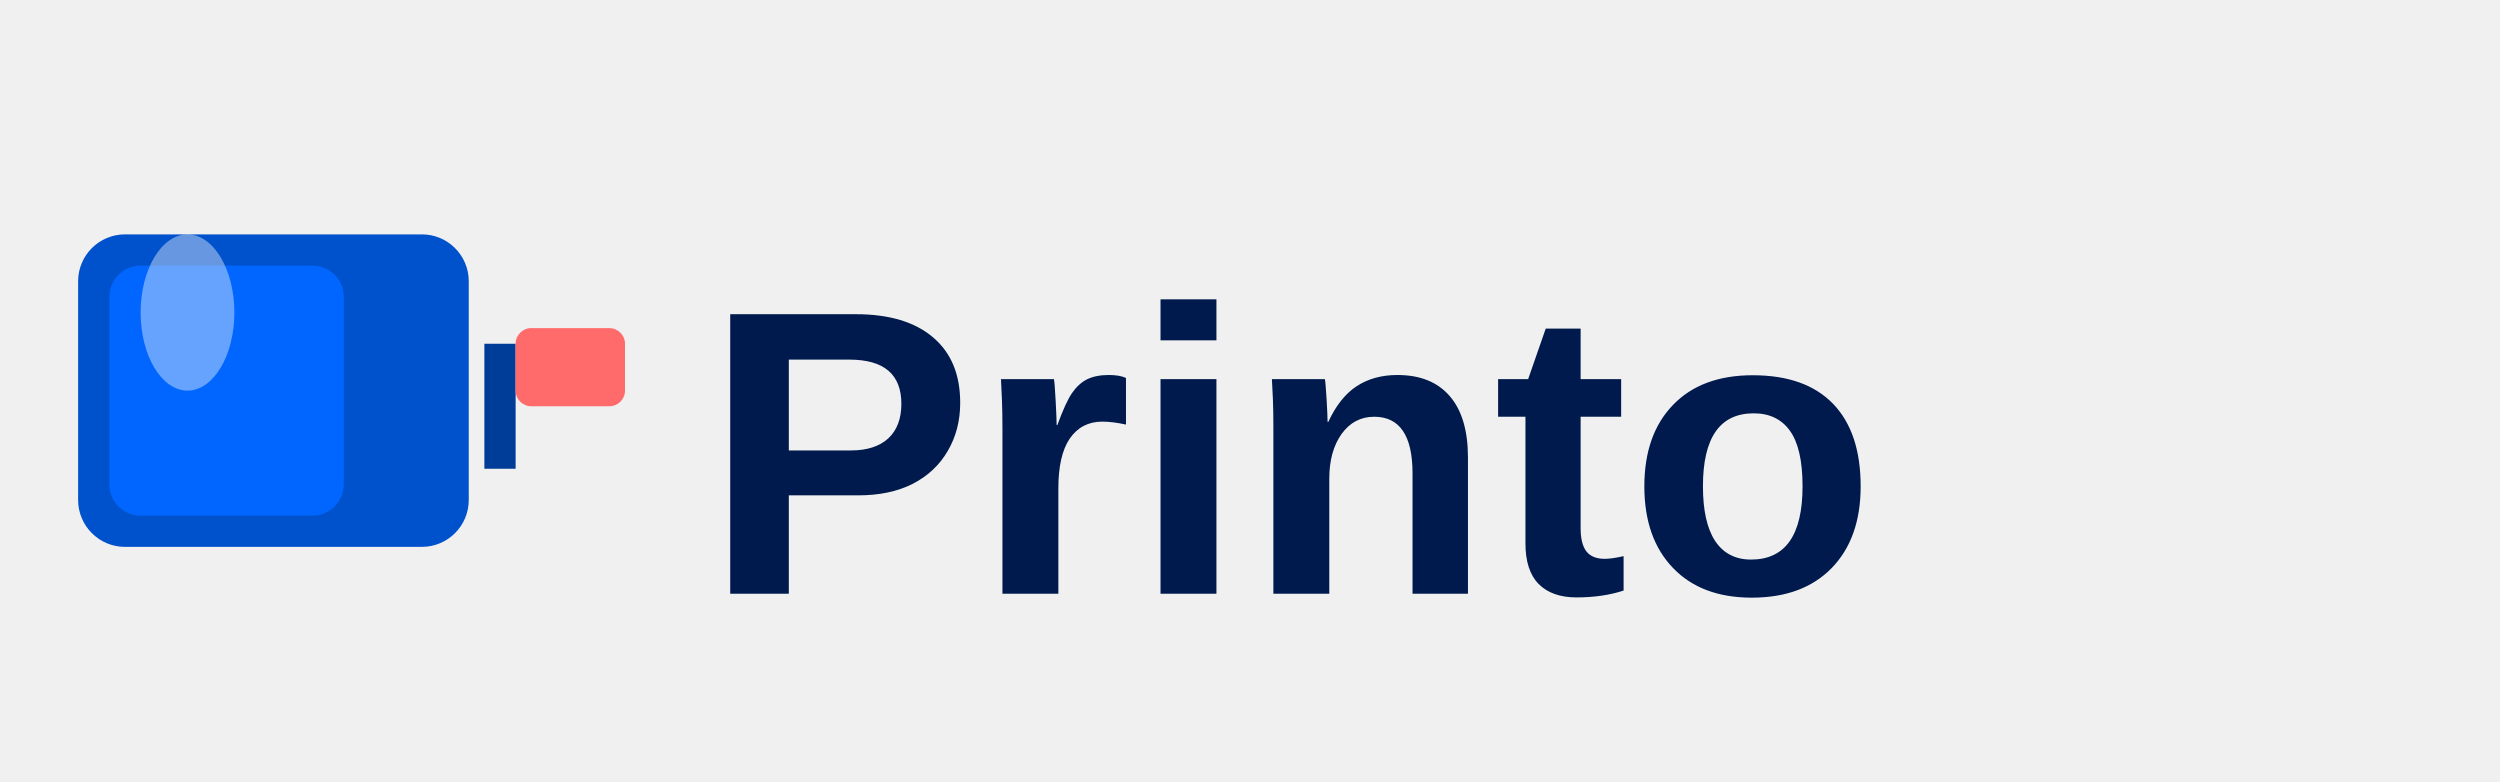
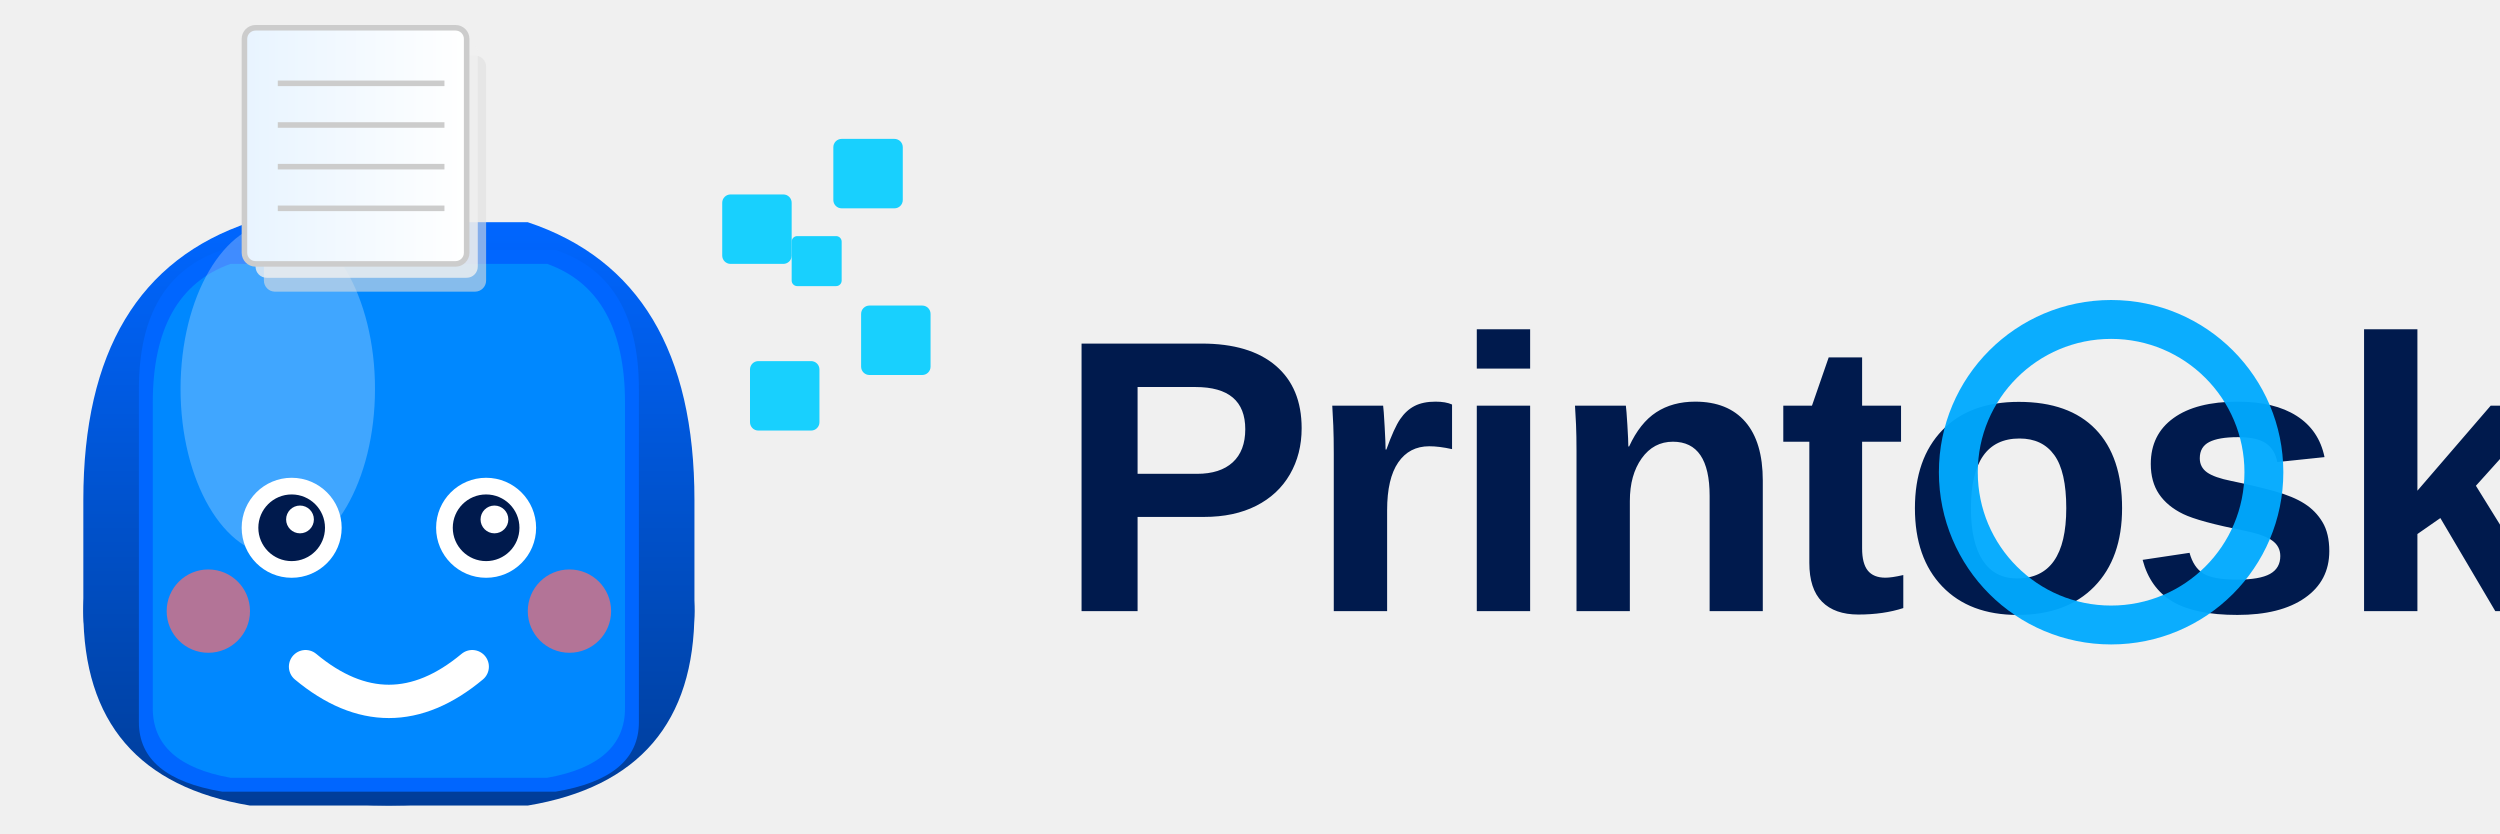
- <svg xmlns="http://www.w3.org/2000/svg" viewBox="0 0 160 50" fill="none">
-   <g id="mailbox">
-     <rect x="5" y="15" width="25" height="20" rx="3" fill="#0052CC" />
-     <rect x="7" y="17" width="15" height="16" rx="2" fill="#0066FF" />
-     <ellipse cx="12" cy="20" rx="3" ry="5" fill="white" opacity="0.4" />
-     <rect x="31" y="22" width="2" height="8" fill="#003D99" />
-     <rect x="33" y="21" width="7" height="5" fill="#FF6B6B" rx="1" />
+ <svg xmlns="http://www.w3.org/2000/svg" viewBox="0 0 900 300" fill="none">
+   <defs>
+     <linearGradient id="mailboxGradient" x1="0%" y1="0%" x2="0%" y2="100%">
+       <stop offset="0%" style="stop-color:#0066FF;stop-opacity:1" />
+       <stop offset="100%" style="stop-color:#003D99;stop-opacity:1" />
+     </linearGradient>
+     <linearGradient id="paperGradient" x1="0%" y1="0%" x2="100%" y2="0%">
+       <stop offset="0%" style="stop-color:#E8F4FF;stop-opacity:1" />
+       <stop offset="100%" style="stop-color:#FFFFFF;stop-opacity:1" />
+     </linearGradient>
+   </defs>
+   <ellipse cx="140" cy="220" rx="110" ry="70" fill="#003D99" />
+   <path d="M 30 180 Q 30 100 90 80 L 190 80 Q 250 100 250 180 L 250 220 Q 250 280 190 290 L 90 290 Q 30 280 30 220 Z" fill="url(#mailboxGradient)" />
+   <path d="M 50 140 Q 50 100 80 90 L 200 90 Q 230 100 230 140 L 230 260 Q 230 280 200 285 L 80 285 Q 50 280 50 260 Z" fill="#0066FF" />
+   <path d="M 55 145 Q 55 105 83 95 L 197 95 Q 225 105 225 145 L 225 255 Q 225 275 197 280 L 83 280 Q 55 275 55 255 Z" fill="#0088FF" />
+   <ellipse cx="100" cy="140" rx="35" ry="60" fill="white" opacity="0.25" />
+   <g id="paper">
+     <rect x="95" y="20" width="80" height="85" rx="4" fill="#E0E0E0" opacity="0.6" />
+     <rect x="92" y="15" width="80" height="85" rx="4" fill="#F0F0F0" opacity="0.8" />
+     <rect x="88" y="10" width="80" height="85" rx="4" fill="url(#paperGradient)" stroke="#CCCCCC" stroke-width="2" />
+     <line x1="100" y1="30" x2="160" y2="30" stroke="#CCCCCC" stroke-width="2" />
+     <line x1="100" y1="45" x2="160" y2="45" stroke="#CCCCCC" stroke-width="2" />
+     <line x1="100" y1="60" x2="160" y2="60" stroke="#CCCCCC" stroke-width="2" />
+     <line x1="100" y1="75" x2="160" y2="75" stroke="#CCCCCC" stroke-width="2" />
  </g>
-   <text x="45" y="38" font-family="Arial, sans-serif" font-size="26" font-weight="bold" fill="#001a4d">Printo</text>
+   <circle cx="105" cy="190" r="18" fill="white" />
+   <circle cx="105" cy="190" r="12" fill="#001a4d" />
+   <circle cx="108" cy="187" r="5" fill="white" />
+   <circle cx="175" cy="190" r="18" fill="white" />
+   <circle cx="175" cy="190" r="12" fill="#001a4d" />
+   <circle cx="178" cy="187" r="5" fill="white" />
+   <circle cx="75" cy="220" r="15" fill="#FF6B6B" opacity="0.7" />
+   <circle cx="205" cy="220" r="15" fill="#FF6B6B" opacity="0.7" />
+   <path d="M 110 240 Q 140 265 170 240" stroke="white" stroke-width="12" fill="none" stroke-linecap="round" />
+   <g id="pixels" fill="#00CCFF" opacity="0.9">
+     <rect x="260" y="70" width="25" height="25" rx="3" />
+     <rect x="300" y="50" width="25" height="25" rx="3" />
+     <rect x="270" y="130" width="25" height="25" rx="3" />
+     <rect x="310" y="110" width="25" height="25" rx="3" />
+     <rect x="285" y="85" width="18" height="18" rx="2" />
+   </g>
+   <text x="380" y="220" font-family="Arial, Helvetica, sans-serif" font-size="140" font-weight="900" fill="#001a4d" letter-spacing="-3">Printosk</text>
+   <circle cx="760" cy="170" r="55" fill="none" stroke="#00AAFF" stroke-width="14" opacity="0.95" />
</svg>
